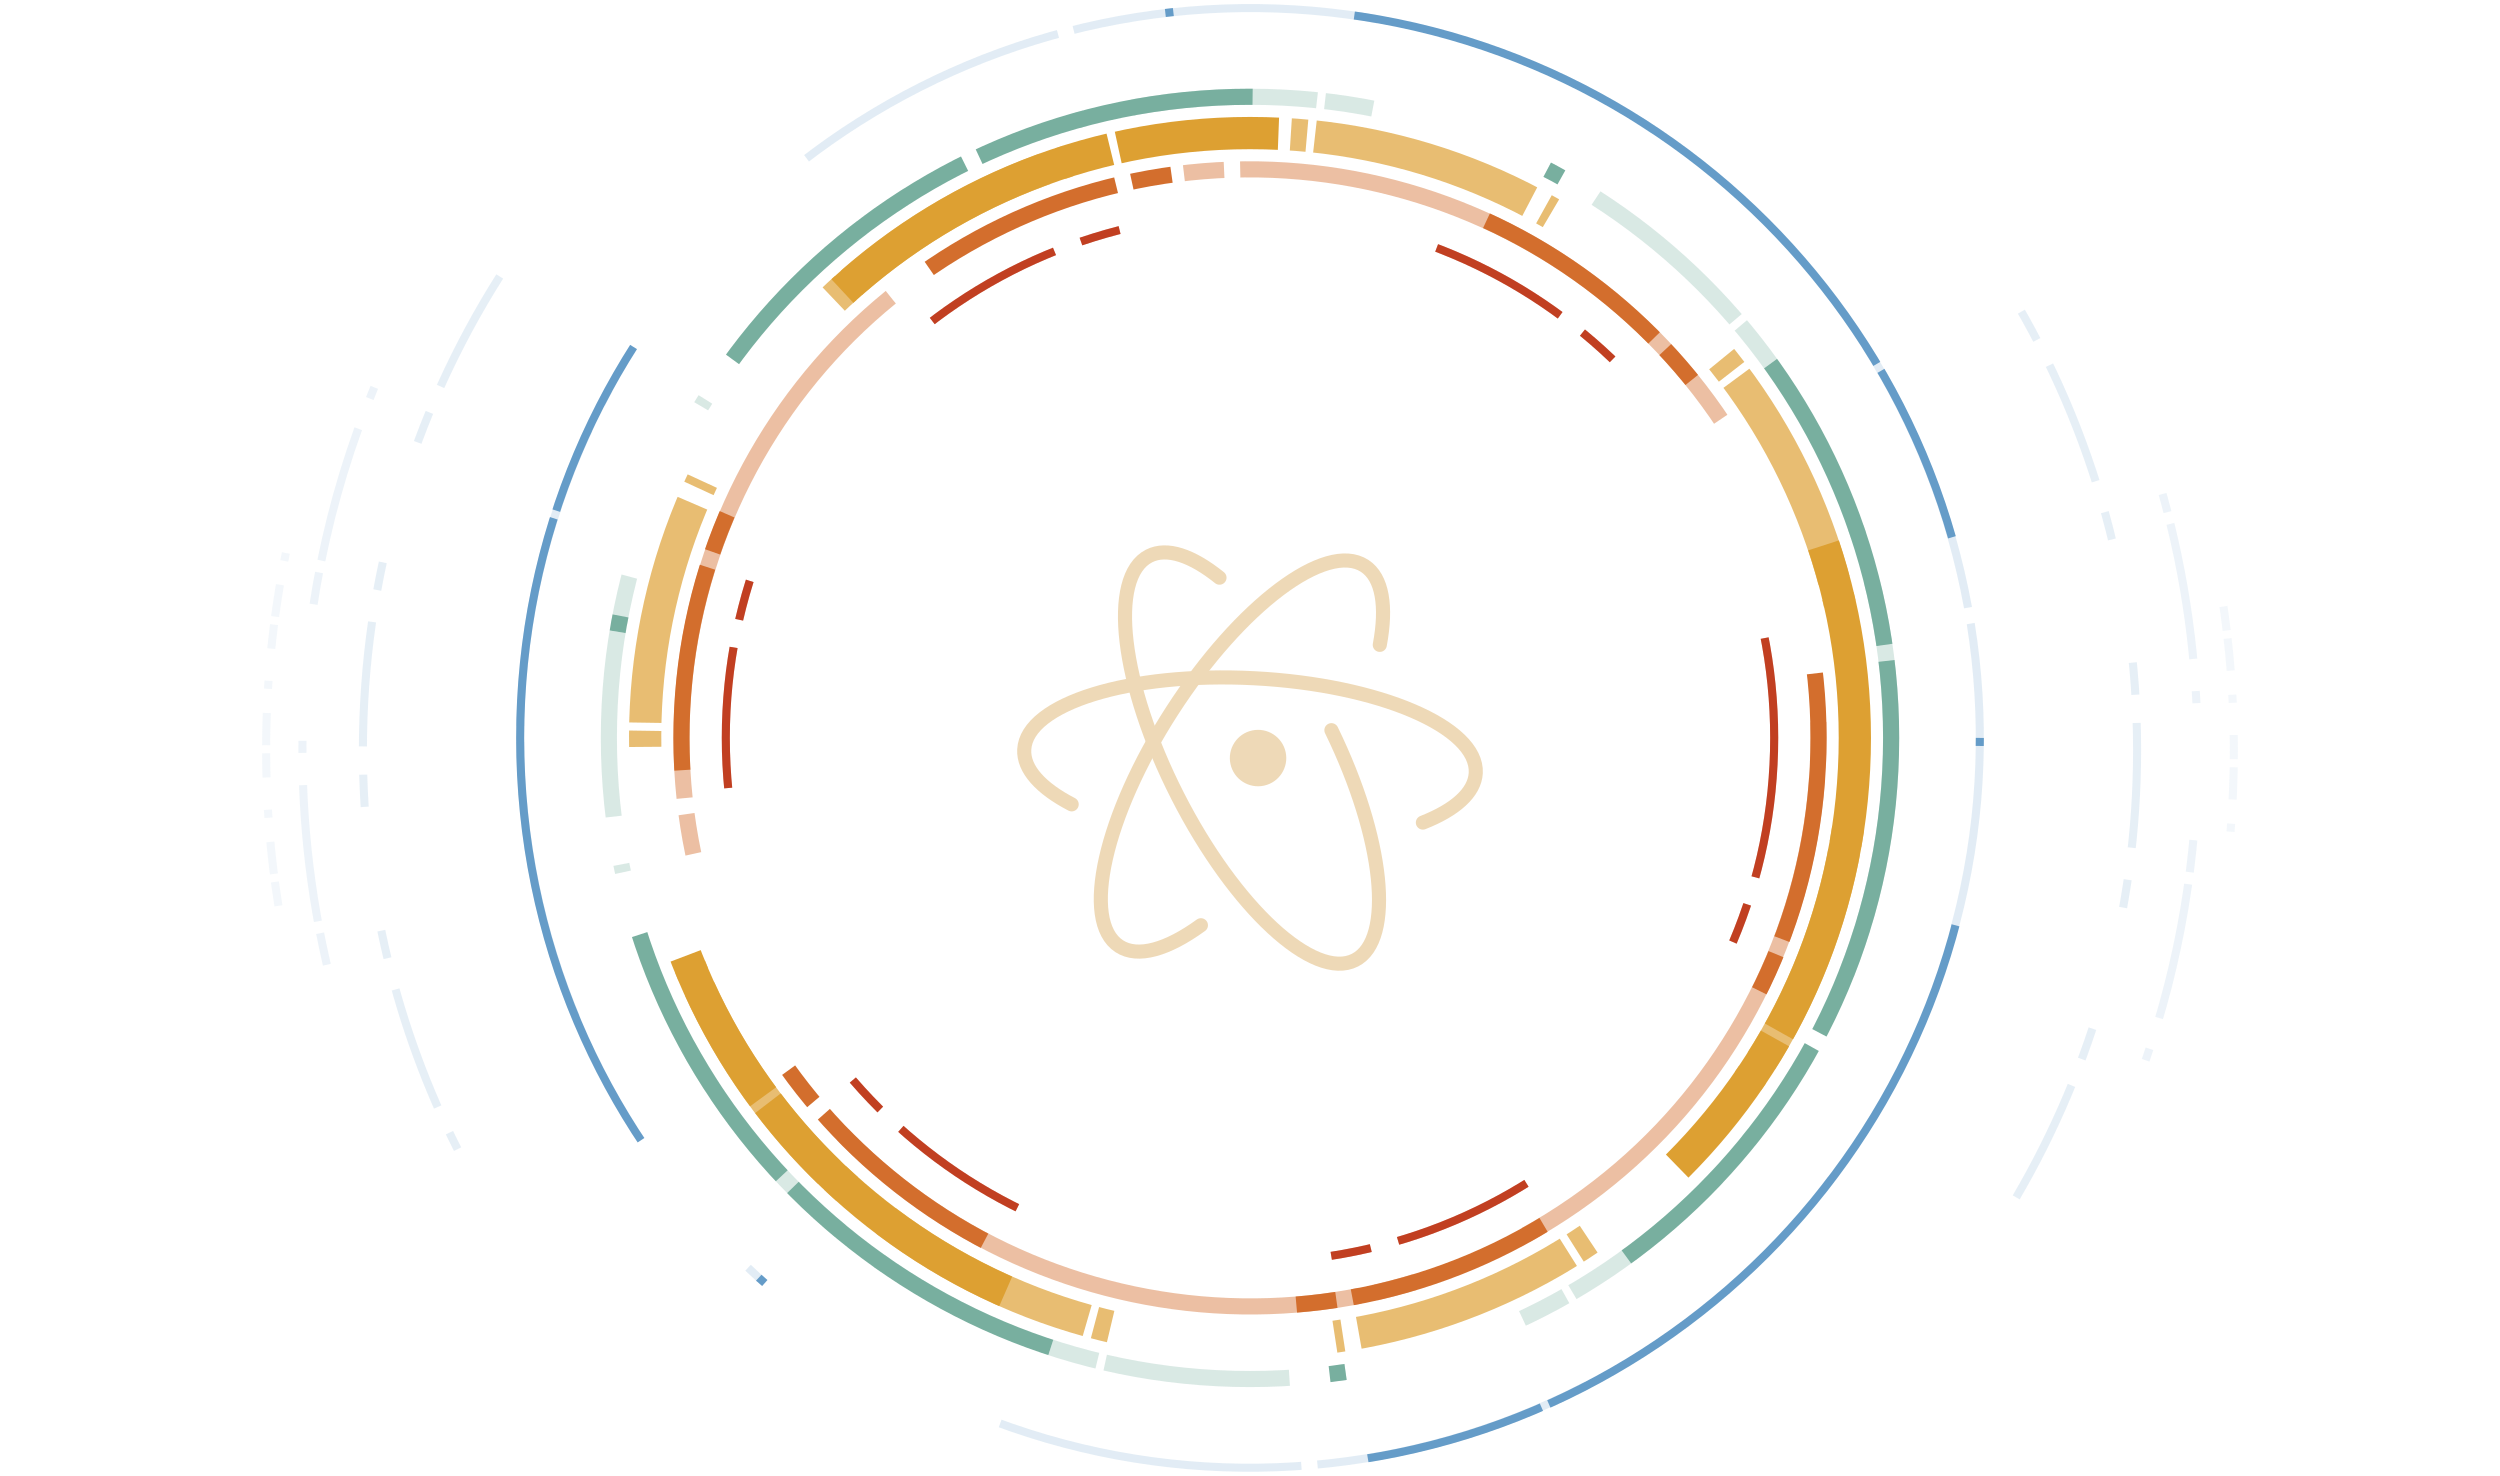
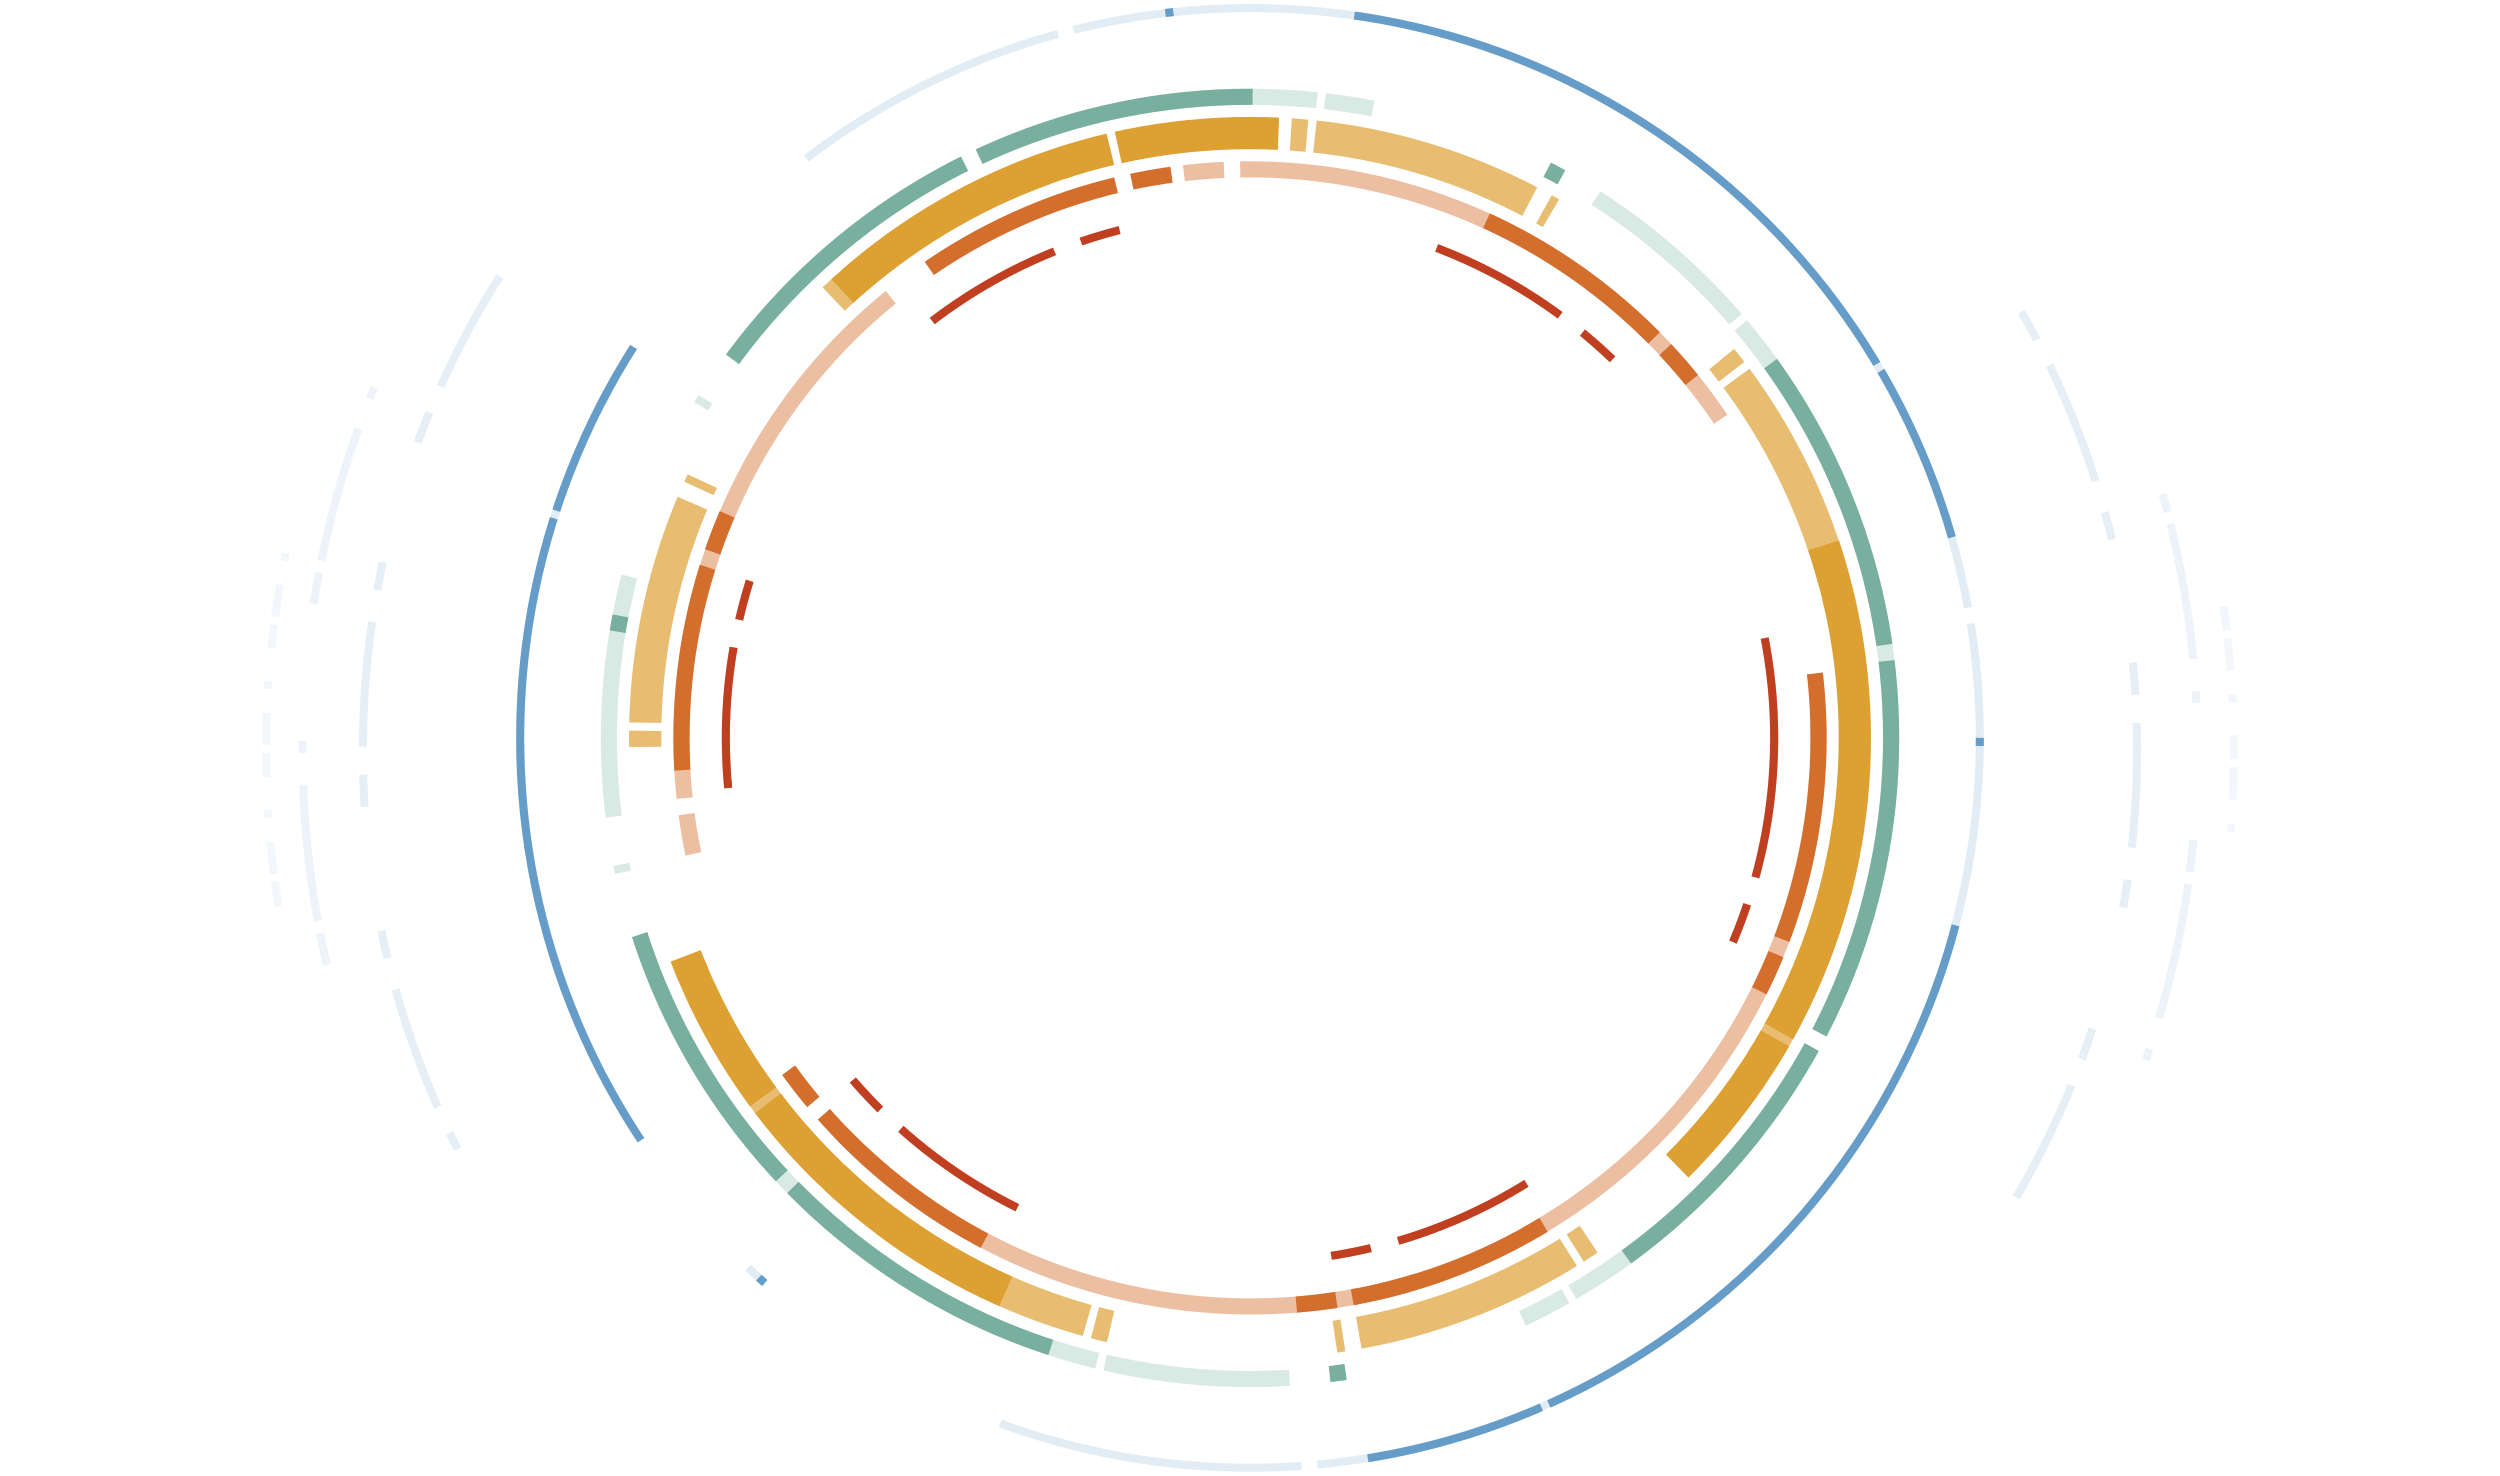
<svg xmlns="http://www.w3.org/2000/svg" width="620" height="366" viewBox="65 0 620 366">
-   <g fill="none" fill-rule="evenodd" width="116" height="106" viewBox="0 0 116 106" transform="translate(317 135)">
-     <path d="M78.19 46.086c13.033 26.764 15.722 51.986 5.844 57.028-10.185 5.2-29.874-13.021-43.976-40.699C25.955 34.738 22.78 8.085 32.966 2.886 37.401.621 43.64 2.799 50.431 8.262" stroke="#EED9B7" stroke-width="3.5" stroke-linecap="round" />
-     <path d="M13.776 64.477C6.18 60.537 1.756 55.792 2.01 50.889c.593-11.372 26.141-19.287 57.063-17.682 30.922 1.606 55.509 12.126 54.917 23.498-.257 4.904-5.15 9.163-13.114 12.295" stroke="#EED9B7" stroke-width="3.5" stroke-linecap="round" />
-     <path d="M45.826 94.462c-8.28 6.011-15.649 8.206-20.258 5.198-9.541-6.225-3.652-32.386 13.156-58.433C55.53 15.182 76.89-.887 86.432 5.34c4.436 2.893 5.536 10.094 3.756 19.587" stroke="#EED9B7" stroke-width="3.5" stroke-linecap="round" />
-     <path d="M66.84 51.522a6.998 6.998 0 1 1-13.682 2.956 6.998 6.998 0 0 1 13.683-2.956" fill="#EED9B7" />
-   </g>
  <g stroke-width="2" stroke="#659CC8" fill="none" fill-rule="evenodd" width="490" height="230" viewBox="0 0 490 230" transform="translate(130 68)">
    <path d="M58.933.562C37.441 34.543 25 74.82 25 118c0 35.607 8.46 69.239 23.478 98.994m386.537 11.956C454.075 196.377 465 158.464 465 118c0-42.9-12.28-82.934-33.516-116.775" opacity=".164" stroke-dasharray="31,7,8" />
    <path d="M467.113 194.948C475.463 170.84 480 144.95 480 118c0-22-3.023-43.293-8.676-63.488M27.826 28.06C16.34 55.764 10 86.141 10 118c0 22.158 3.067 43.599 8.798 63.923" opacity=".12" stroke-dasharray="3,8,34" />
    <path d="M5.892 69.144A245.116 245.116 0 0 0 1 118c0 13.187 1.046 26.13 3.06 38.749m484.11-18.487c.55-6.681.83-13.439.83-20.262 0-12.898-1-25.562-2.929-37.92" opacity=".08" stroke-dasharray="2,6,8" />
  </g>
  <g id="circle" transform="translate(192 0)">
    <svg width="366" height="366" viewBox="0 0 366 366">
      <style>
              @keyframes hero-logo-circle {
                to {
                  transform: rotate(1turn);
                }
              }

              .hero-logo-circle1 {
                animation: hero-logo-circle 30s linear infinite;
                transform-origin: 50%;
              }

              .hero-logo-circle2 {
                animation: hero-logo-circle 40s linear infinite;
                transform-origin: 50%;
              }

              .hero-logo-circle3 {
                animation: hero-logo-circle 50s linear infinite;
                transform-origin: 50%;
              }

              .hero-logo-circle4 {
                animation: hero-logo-circle 60s linear infinite;
                transform-origin: 50%;
              }

              .hero-logo-circle5 {
                animation: hero-logo-circle 70s linear infinite;
                transform-origin: 50%;
              }

              .hero-logo-circle6 {
                animation: hero-logo-circle 80s linear infinite;
                transform-origin: 50%;
              }

              .hero-logo-circle7 {
                animation: hero-logo-circle 90s linear infinite;
                transform-origin: 50%;
              }

              .hero-logo-circle8 {
                animation: hero-logo-circle 100s linear infinite;
                transform-origin: 50%;
              }

              .hero-logo-circle9 {
                animation: hero-logo-circle 110s linear infinite;
                transform-origin: 50%;
              }

              .hero-logo-circle10 {
                animation: hero-logo-circle 120s linear infinite;
                transform-origin: 50%;
              }
            </style>
      <g width="366" height="366" viewBox="0 0 366 366">
        <circle class="hero-logo-circle1" stroke="#C13F21" stroke-width="2" cx="183" cy="183" r="130" fill="none" fill-rule="evenodd" opacity=".278" stroke-dasharray="35,7,10,80" />
      </g>
      <g width="366" height="366" viewBox="0 0 366 366">
        <circle class="hero-logo-circle2" stroke="#C13F21" stroke-width="2" cx="183" cy="183" r="130" fill="none" fill-rule="evenodd" stroke-dasharray="35,7,10,80" />
      </g>
      <g width="366" height="366" viewBox="0 0 366 366">
        <path class="hero-logo-circle3" d="M251.346 306.299c68.096-37.746 92.7-123.549 54.953-191.645-37.746-68.096-123.549-92.7-191.645-54.953-68.096 37.746-92.7 123.549-54.953 191.645 37.746 68.096 123.549 92.7 191.645 54.953z" stroke="#D36E2D" stroke-width="4" fill="none" fill-rule="evenodd" stroke-dasharray="140,4,10,80" opacity=".441" />
      </g>
      <g width="366" height="366" viewBox="0 0 366 366">
        <circle class="hero-logo-circle4" stroke="#D36E2D" stroke-width="4" cx="183" cy="183" r="141" fill="none" fill-rule="evenodd" stroke-dasharray="51,4,10,80" />
      </g>
      <g width="366" height="366" viewBox="0 0 366 366">
        <path class="hero-logo-circle5" d="M92.733 302.788c66.157 49.854 160.202 36.636 210.055-29.52 49.854-66.158 36.636-160.203-29.52-210.056-66.158-49.854-160.203-36.636-210.056 29.52-49.854 66.158-36.636 160.203 29.52 210.056z" stroke="#DDA032" stroke-width="8" fill="none" fill-rule="evenodd" stroke-dasharray="56,2,4" opacity=".688" />
      </g>
      <g width="366" height="366" viewBox="0 0 366 366">
        <circle class="hero-logo-circle6" stroke="#DDA032" stroke-width="8" cx="183" cy="183" r="150" fill="none" fill-rule="evenodd" stroke-dasharray="76,2,40,180" />
      </g>
      <g width="366" height="366" viewBox="0 0 366 366">
        <circle class="hero-logo-circle7" stroke="#78AF9F" stroke-width="4" cx="183" cy="183" r="159" fill="none" fill-rule="evenodd" opacity=".278" stroke-dasharray="46,2,12" />
      </g>
      <g width="366" height="366" viewBox="0 0 366 366">
        <circle class="hero-logo-circle8" stroke="#78AF9F" stroke-width="4" cx="183" cy="183" r="159" fill="none" fill-rule="evenodd" stroke-dasharray="76,4,70" />
      </g>
      <g width="366" height="366" viewBox="0 0 366 366">
        <path class="hero-logo-circle9" d="M18.997 106.524c-42.236 90.576-3.049 198.242 87.527 240.479 90.576 42.236 198.242 3.049 240.479-87.527 42.236-90.576 3.049-198.242-87.527-240.479C168.9-23.239 61.234 15.948 18.997 106.524z" stroke="#659CC8" stroke-width="2" fill="none" fill-rule="evenodd" stroke-dasharray="76,4,70" opacity=".191" />
      </g>
      <g width="366" height="366" viewBox="0 0 366 366">
        <circle class="hero-logo-circle10" stroke="#659CC8" stroke-width="2" cx="183" cy="183" r="181" fill="none" fill-rule="evenodd" stroke-dasharray="2,45,161" />
      </g>
    </svg>
  </g>
</svg>
